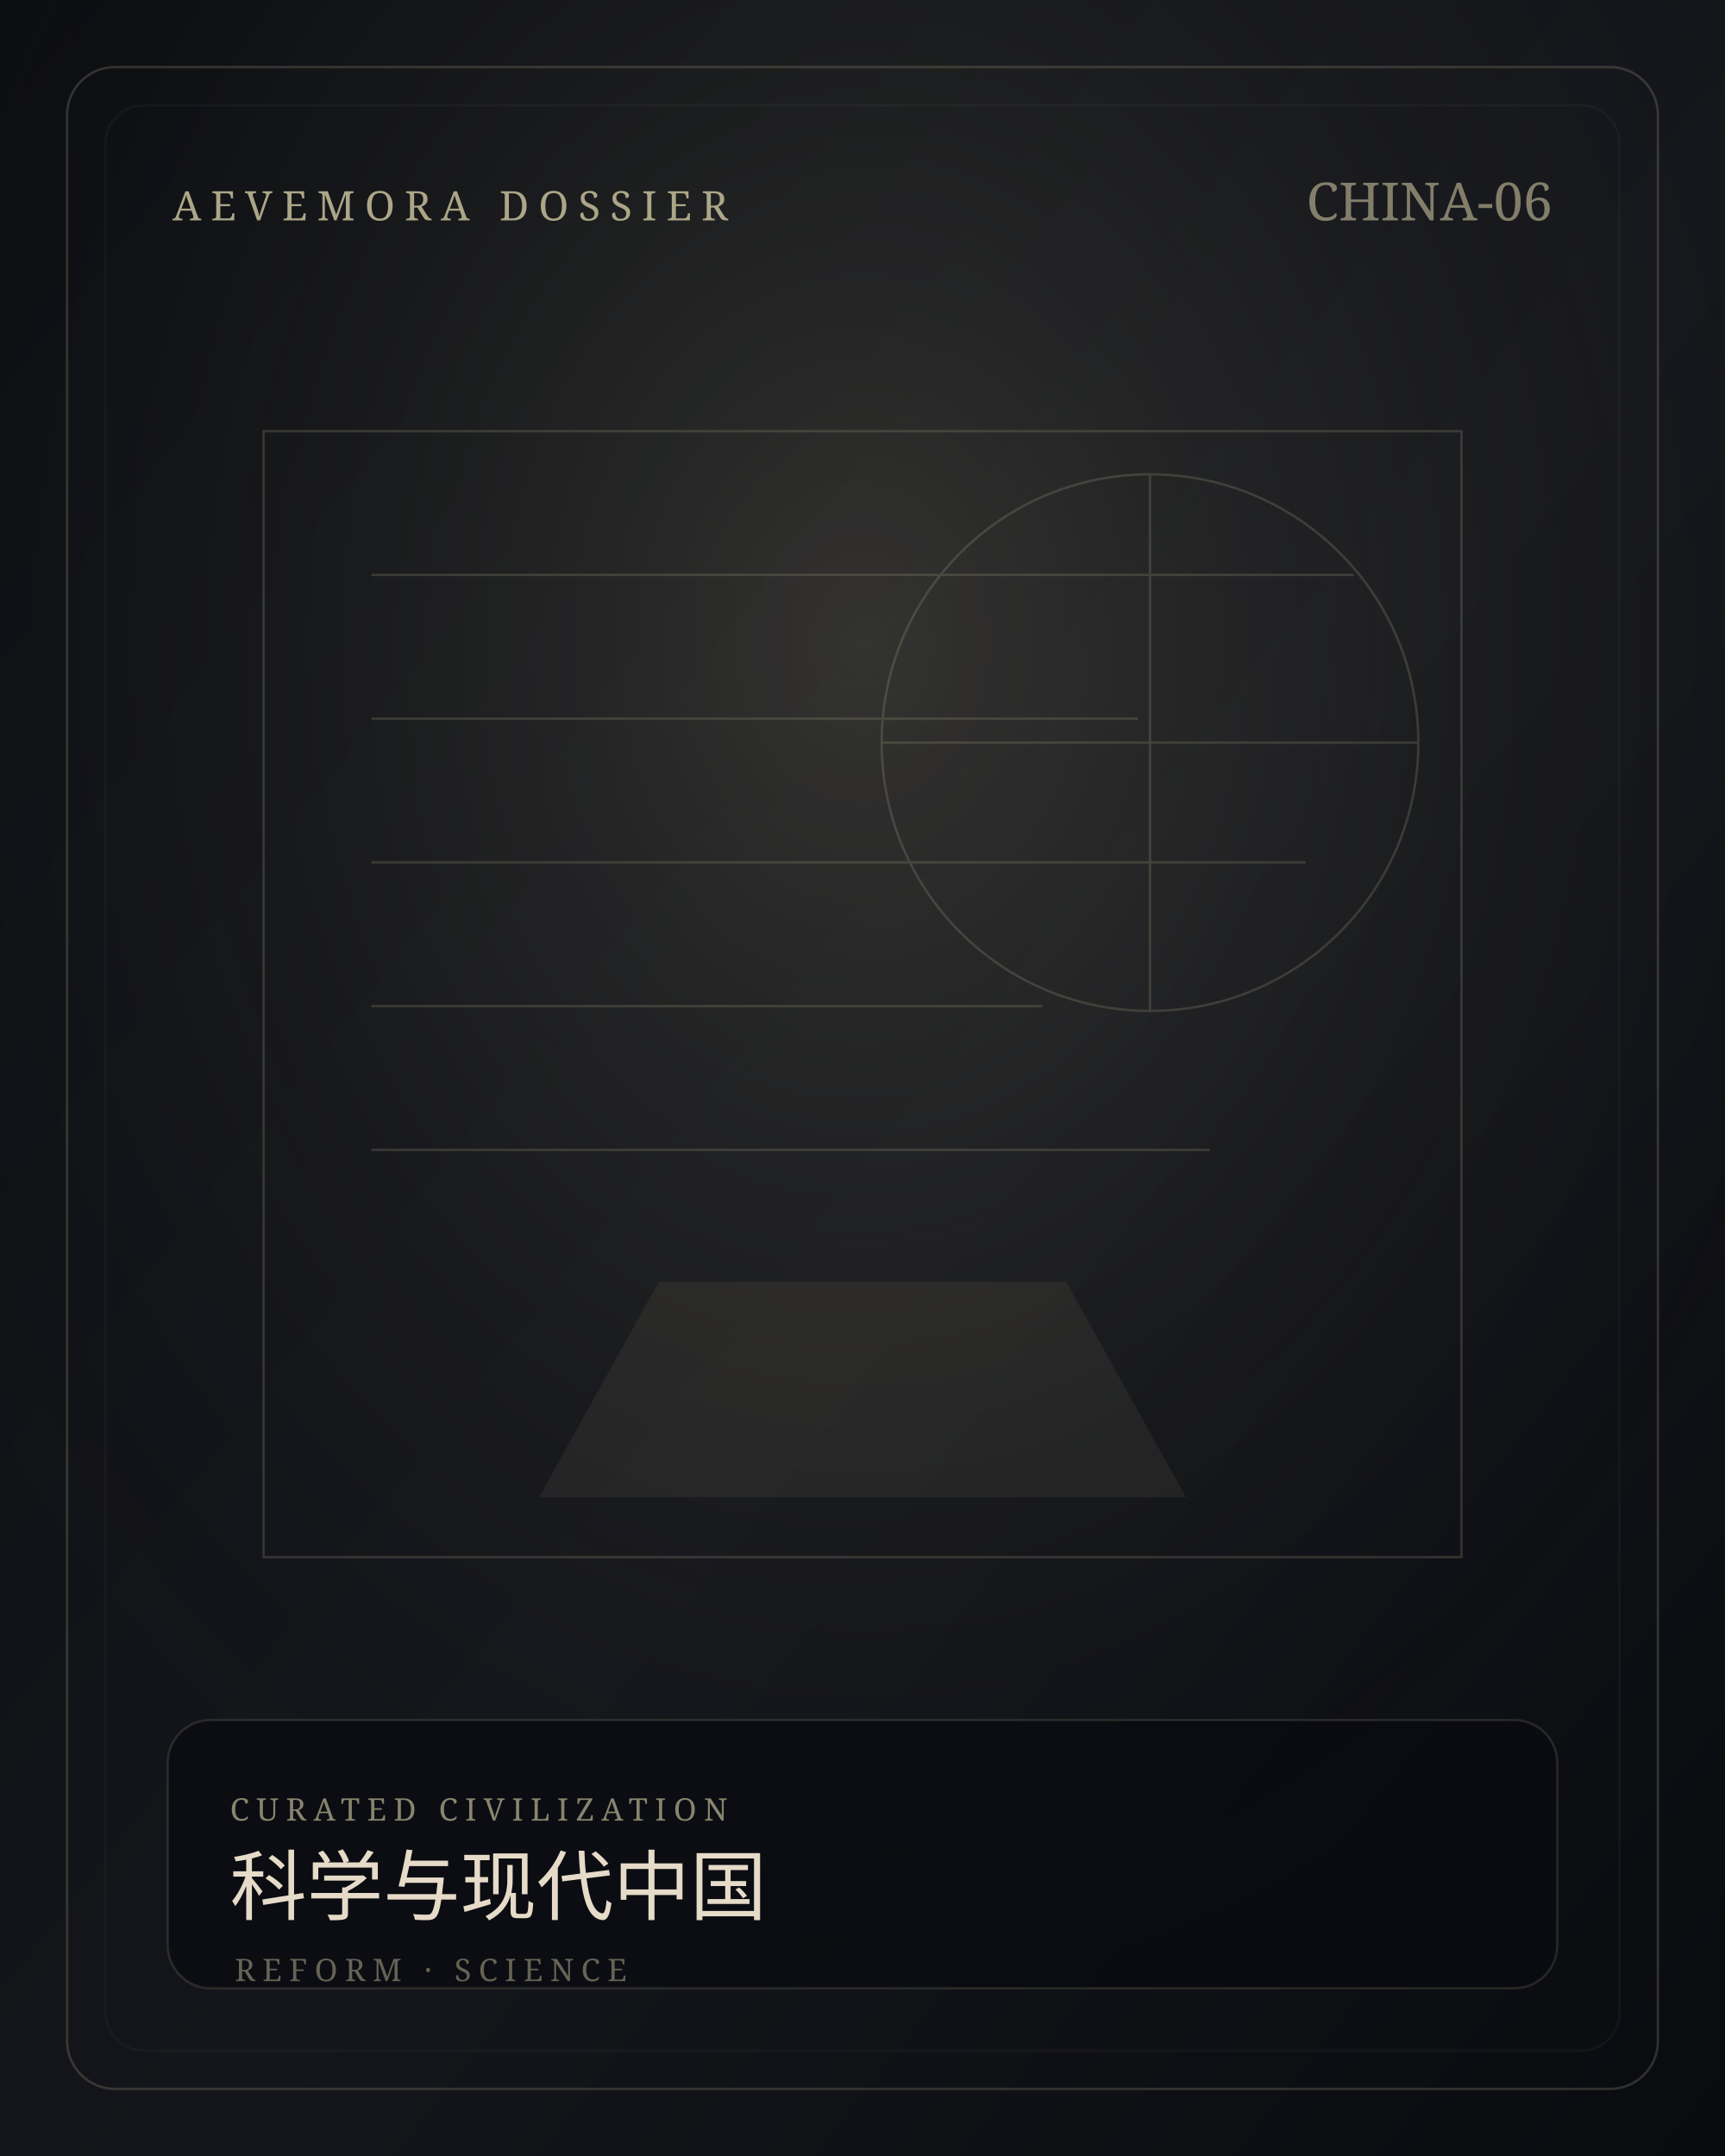
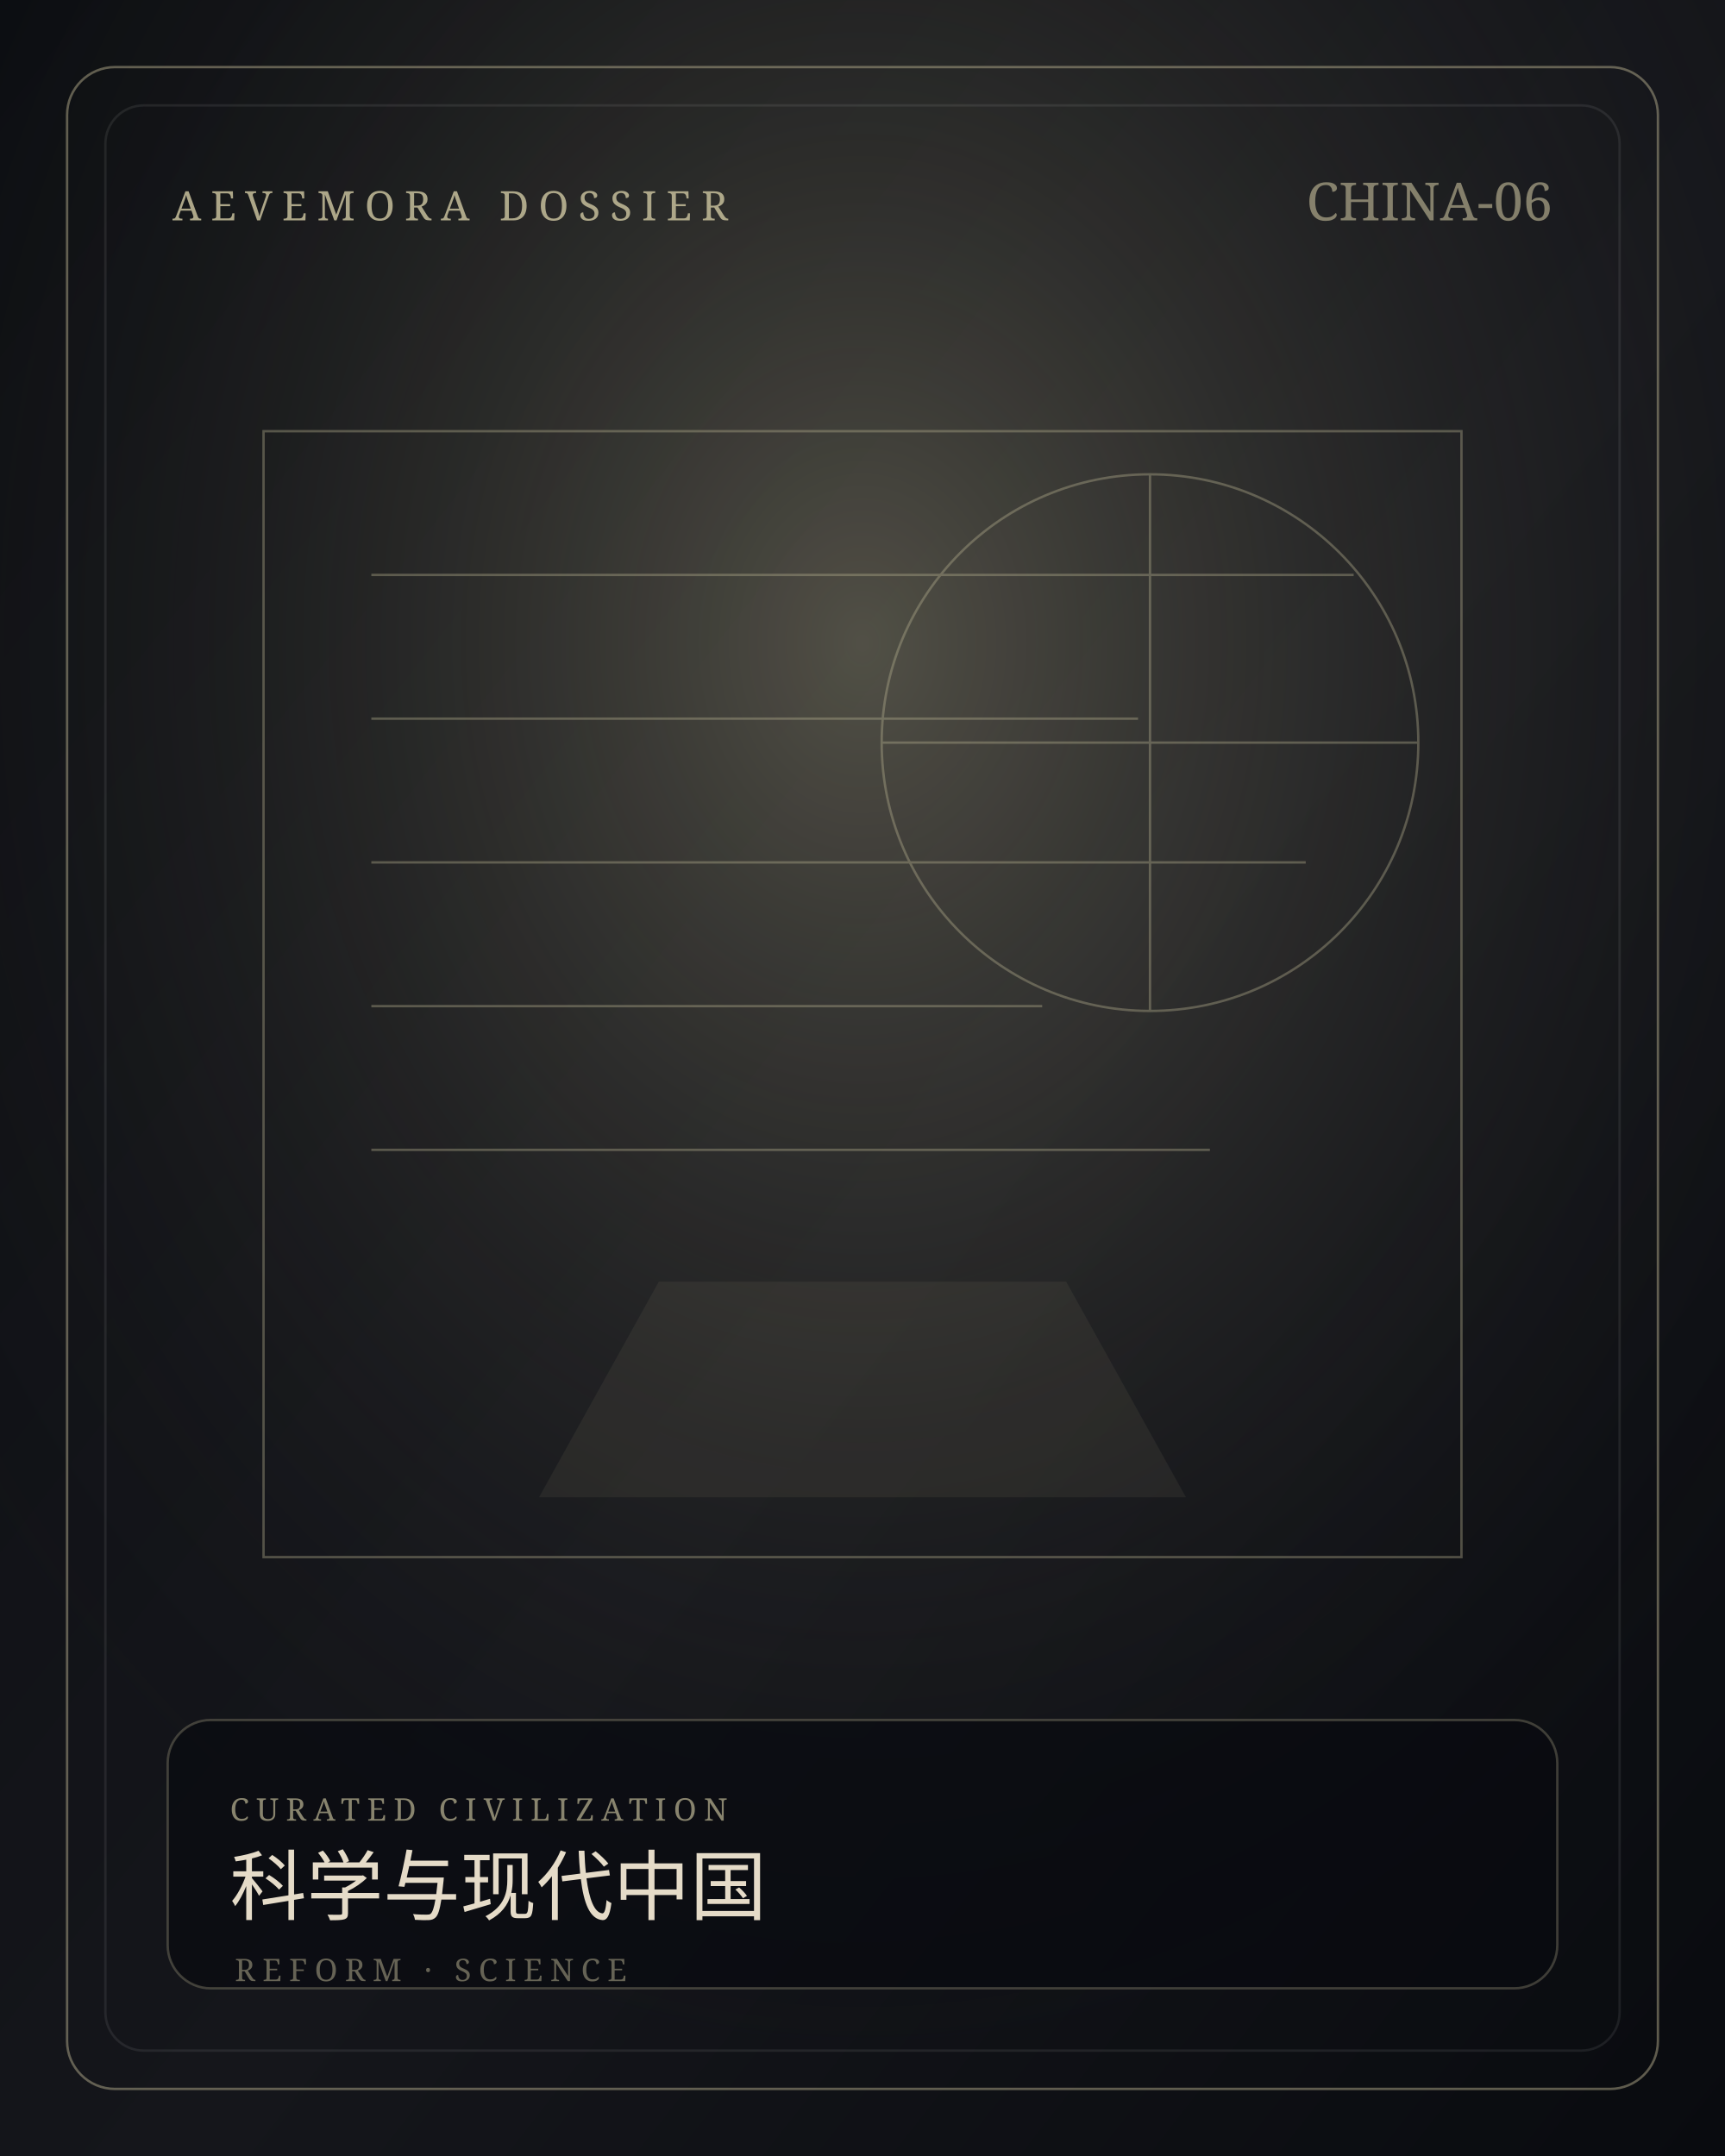
<svg xmlns="http://www.w3.org/2000/svg" viewBox="0 0 720 900">
  <defs>
    <radialGradient id="dg" cx="50%" cy="30%" r="68%">
-       <stop offset="0" stop-color="#b9b291" stop-opacity=".20" />
+       <stop offset="0" stop-color="#b9b291" stop-opacity=".38" />
      <stop offset="1" stop-color="#0b0d11" stop-opacity="0" />
    </radialGradient>
    <linearGradient id="db" x1="0" y1="0" x2="1" y2="1">
      <stop offset="0" stop-color="#0b0d11" />
      <stop offset=".55" stop-color="#15161b" />
      <stop offset="1" stop-color="#090b0f" />
    </linearGradient>
  </defs>
  <rect width="720" height="900" fill="url(#db)" />
  <rect width="720" height="900" fill="url(#dg)" />
-   <rect x="28" y="28" width="664" height="844" rx="20" fill="none" stroke="#b9b291" stroke-opacity=".22" />
-   <rect x="44" y="44" width="632" height="812" rx="16" fill="none" stroke="#fff" stroke-opacity=".035" />
+   <rect x="28" y="28" width="664" height="844" rx="20" fill="none" stroke="#b9b291" stroke-opacity=".48" />
+   <rect x="44" y="44" width="632" height="812" rx="16" fill="none" stroke="#fff" stroke-opacity=".08" />
  <text x="72" y="92" fill="#b9b291" opacity=".92" font-size="17" font-family="Georgia" letter-spacing="4">AEVEMORA DOSSIER</text>
  <text x="648" y="92" fill="#b9b291" opacity=".66" font-size="22" font-family="Georgia" text-anchor="end">CHINA-06</text>
-   <g stroke="#b9b291" fill="none" opacity=".20">
+   <g stroke="#b9b291" fill="none" opacity=".38">
    <path d="M110 180h500v470H110z" />
    <path d="M155 240h410M155 300h320M155 360h390M155 420h280M155 480h350" />
    <circle cx="480" cy="310" r="112" />
    <path d="M368 310h224M480 198v224" />
  </g>
  <path d="M225 625h270l-50-90H275z" fill="#b9b291" opacity=".08" />
-   <rect x="70" y="718" width="580" height="112" rx="18" fill="#090b10" fill-opacity=".72" stroke="#b9b291" stroke-opacity=".16" />
+   <rect x="70" y="718" width="580" height="112" rx="18" fill="#090b10" fill-opacity=".72" stroke="#b9b291" stroke-opacity=".30" />
  <text x="96" y="760" fill="#b9b291" opacity=".72" font-size="13" font-family="Georgia" letter-spacing="3">CURATED CIVILIZATION</text>
  <text x="96" y="799" fill="#eee3cf" opacity=".96" font-size="32" font-family="Georgia,serif">科学与现代中国</text>
  <text x="98" y="827" fill="#b9b291" opacity=".52" font-size="13" font-family="Georgia" letter-spacing="3">REFORM · SCIENCE</text>
</svg>
